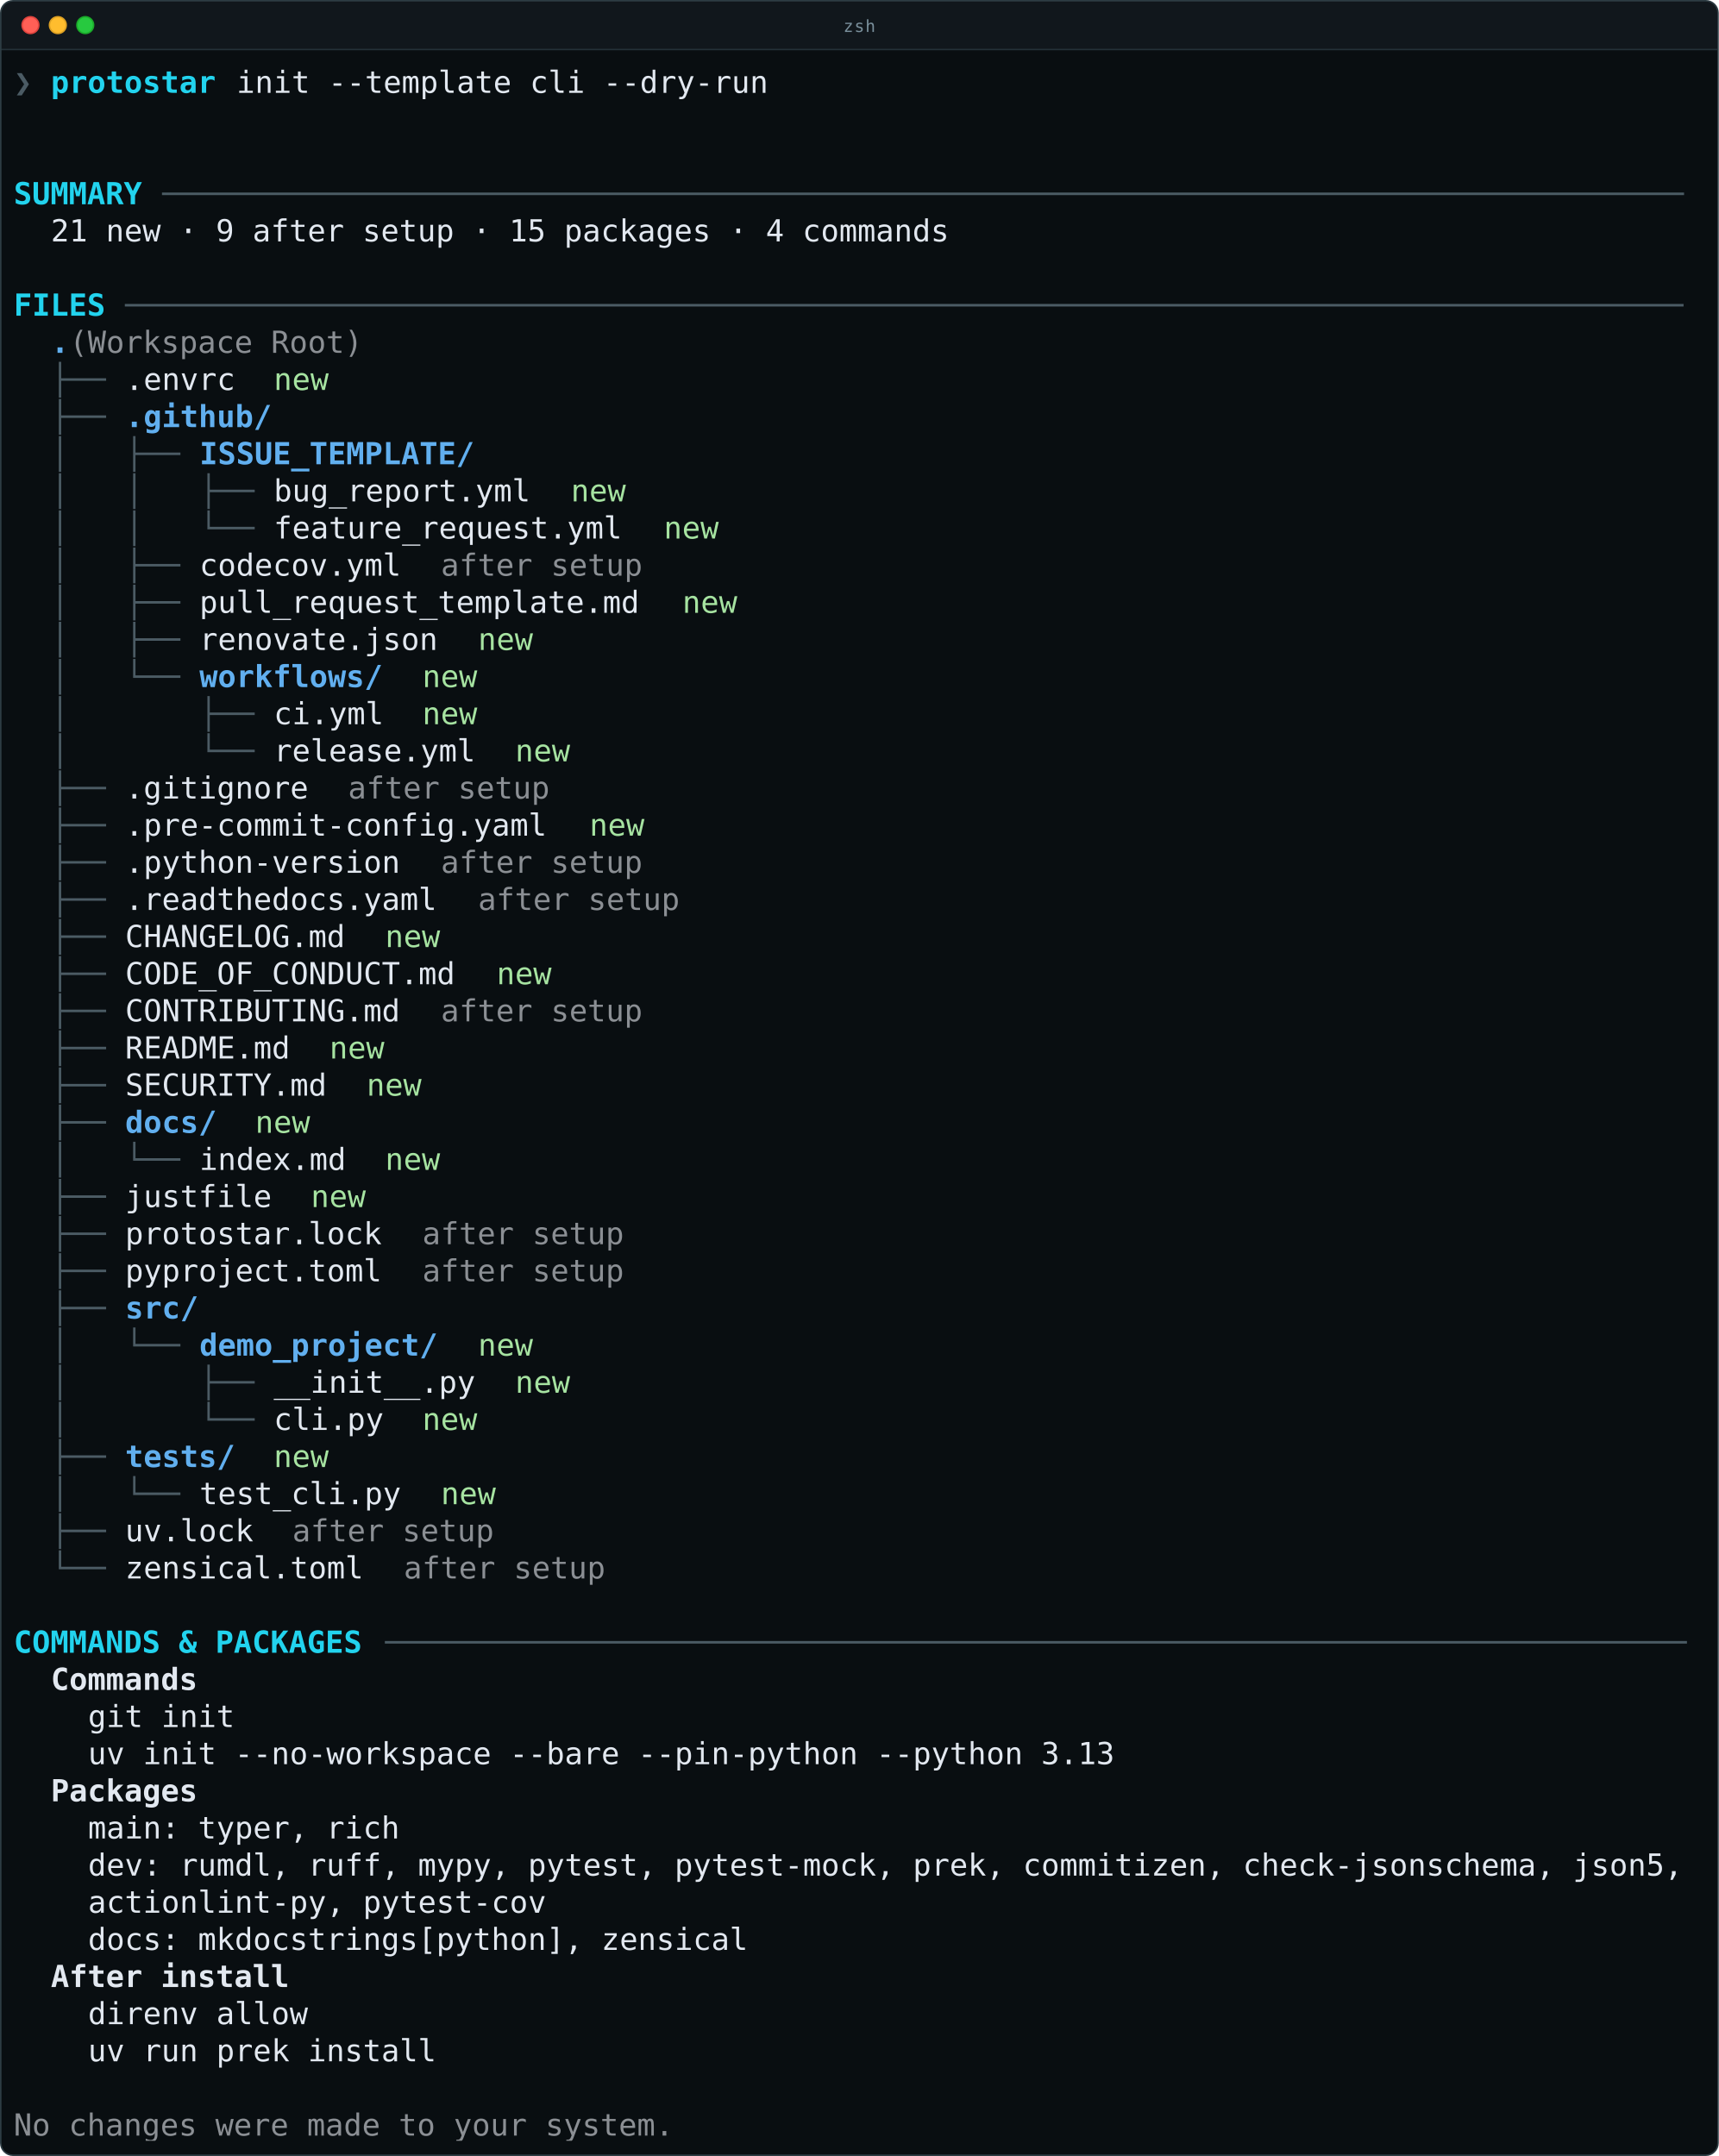
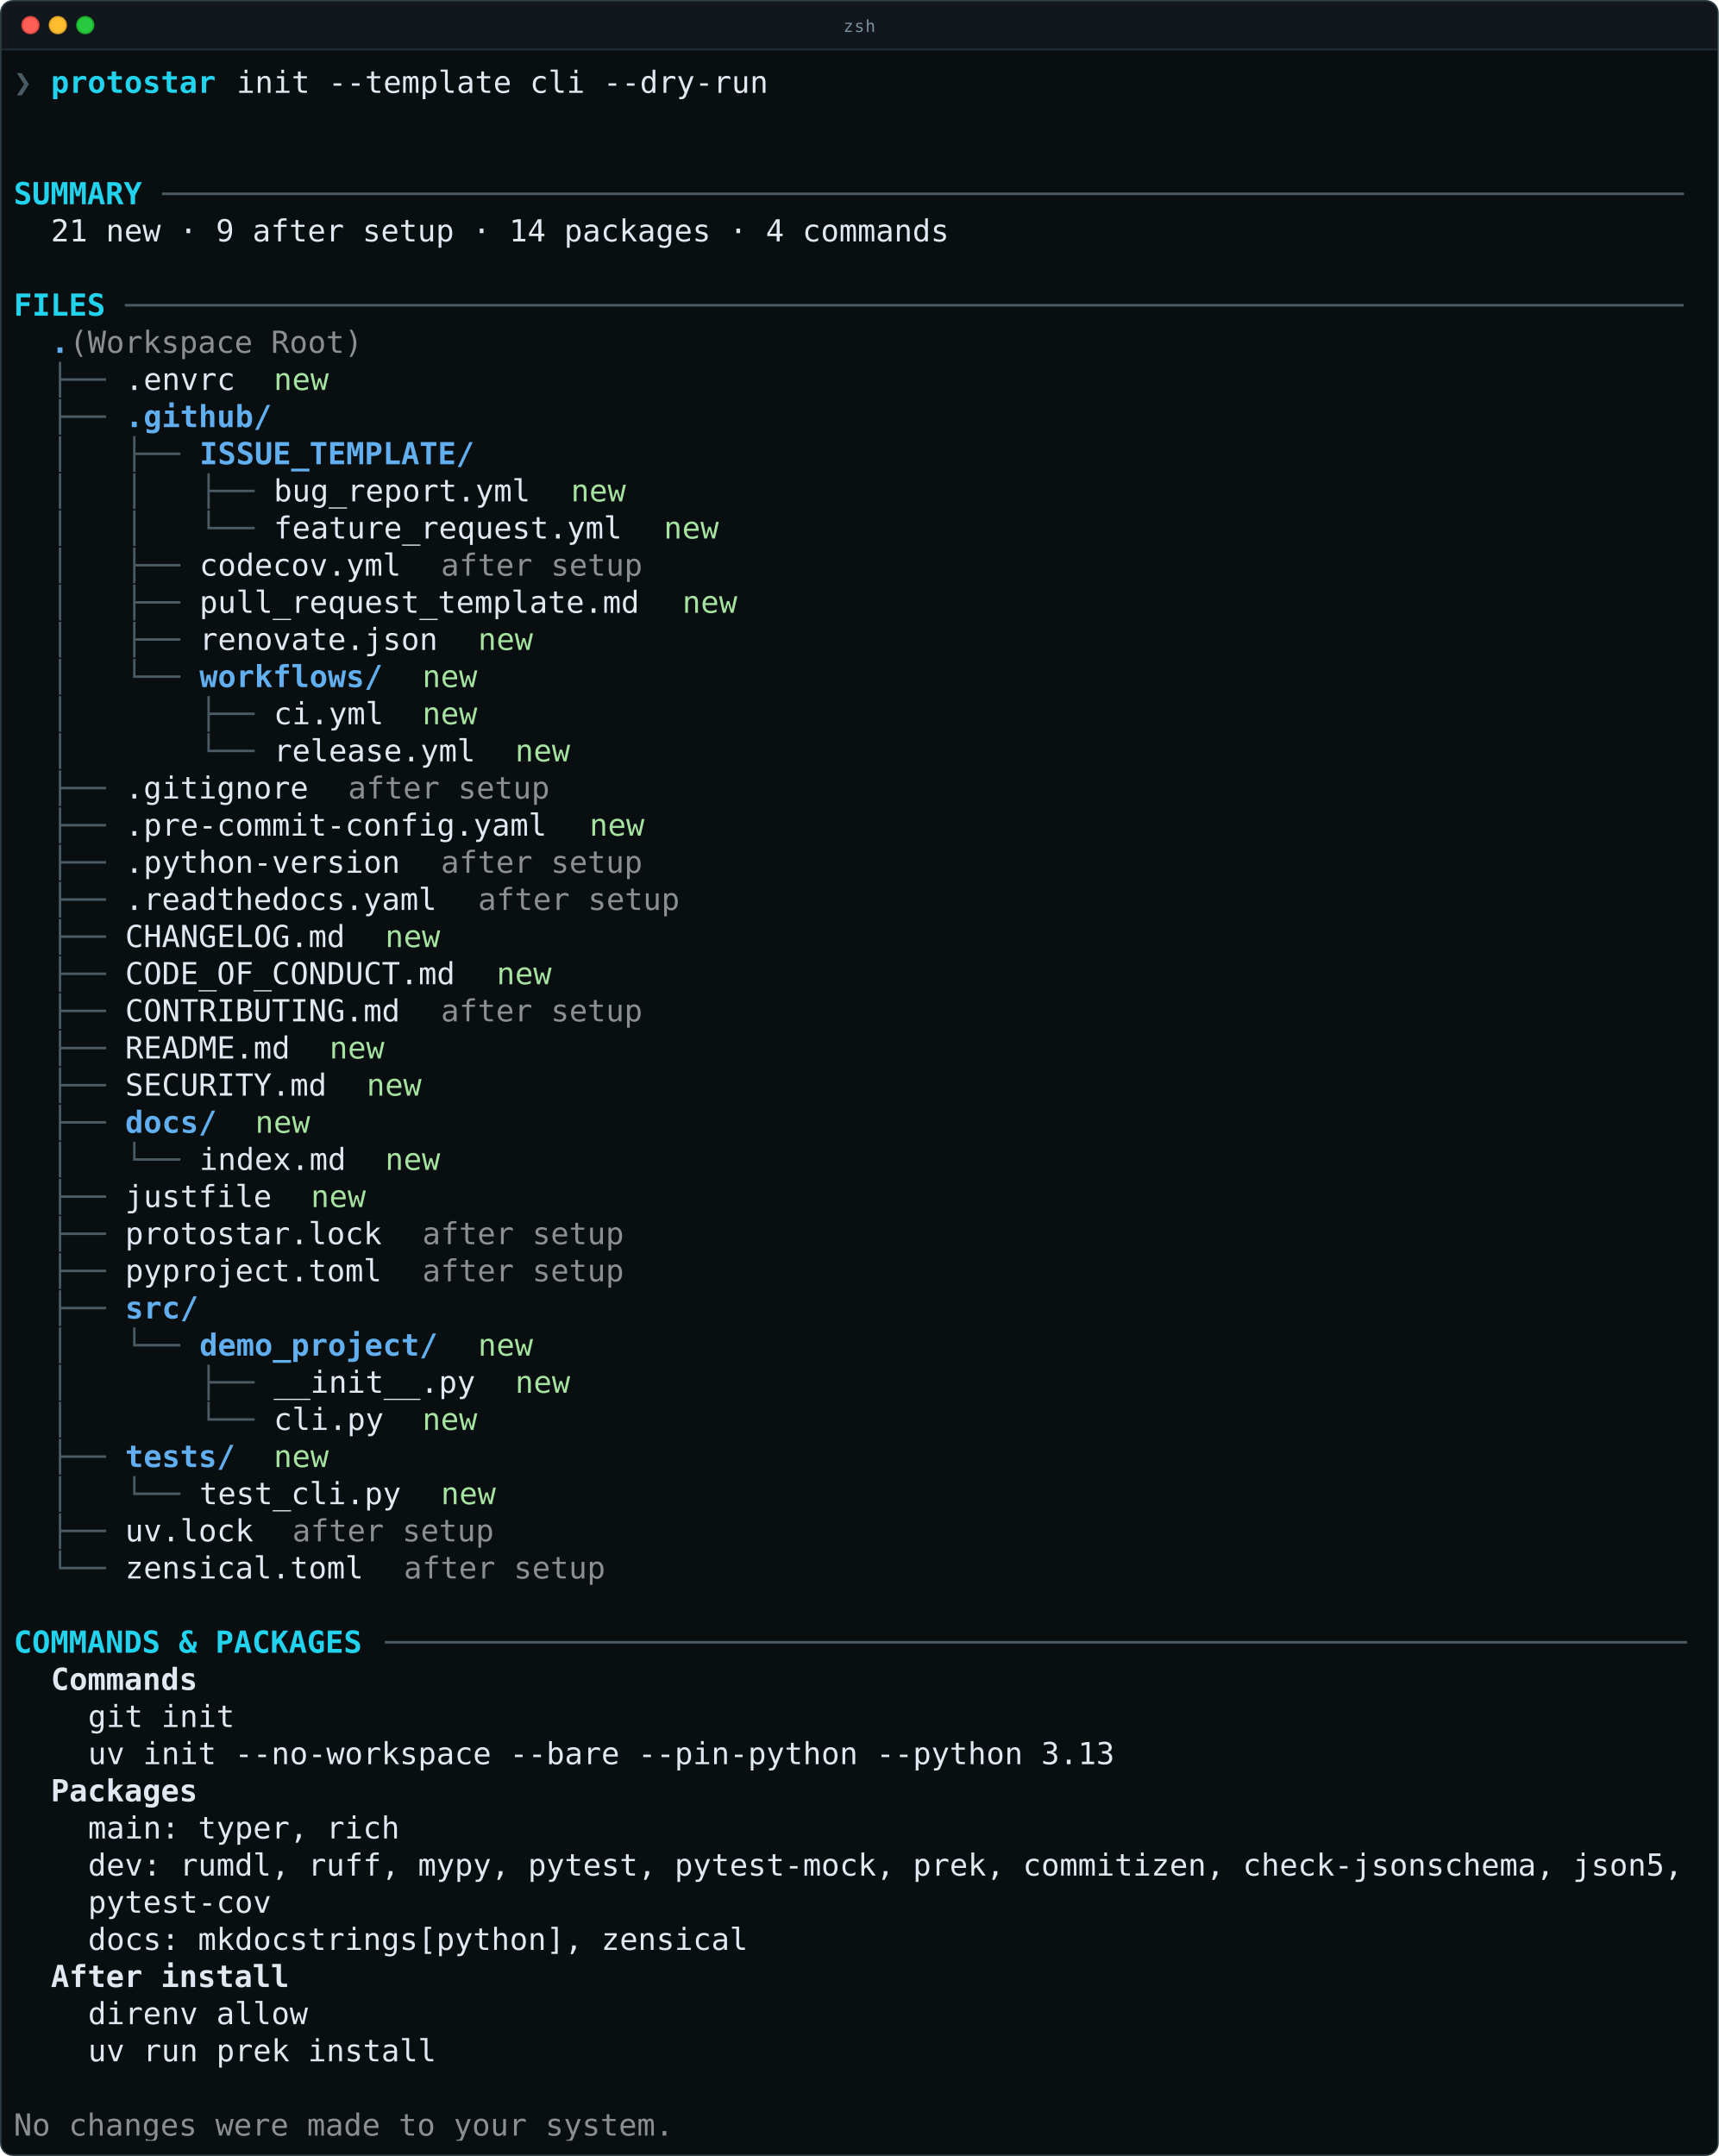
<svg xmlns="http://www.w3.org/2000/svg" class="rich-terminal" viewBox="0 0 1129 1416.4">
  <style>

    @font-face {
        font-family: "Fira Code";
        src: local("FiraCode-Regular"),
                url("https://cdnjs.cloudflare.com/ajax/libs/firacode/6.2.0/woff2/FiraCode-Regular.woff2") format("woff2"),
                url("https://cdnjs.cloudflare.com/ajax/libs/firacode/6.2.0/woff/FiraCode-Regular.woff") format("woff");
        font-style: normal;
        font-weight: 400;
    }
    @font-face {
        font-family: "Fira Code";
        src: local("FiraCode-Bold"),
                url("https://cdnjs.cloudflare.com/ajax/libs/firacode/6.2.0/woff2/FiraCode-Bold.woff2") format("woff2"),
                url("https://cdnjs.cloudflare.com/ajax/libs/firacode/6.2.0/woff/FiraCode-Bold.woff") format("woff");
        font-style: bold;
        font-weight: 700;
    }

    .cli_dry_run-matrix {
        font-family: Fira Code, monospace;
        font-size: 20px;
        line-height: 24.4px;
        font-variant-east-asian: full-width;
    }

    .cli_dry_run-title {
        font-size: 18px;
        font-weight: bold;
        font-family: arial;
    }

    .cli_dry_run-r1 { fill: #4b5b64 }
.cli_dry_run-r2 { fill: #22d3ee;font-weight: bold }
.cli_dry_run-r3 { fill: #e2e8f0 }
.cli_dry_run-r4 { fill: #61afef;font-weight: bold }
.cli_dry_run-r5 { fill: #8b8f94 }
.cli_dry_run-r6 { fill: #a6e3a1 }
.cli_dry_run-r7 { fill: #e2e8f0;font-weight: bold }
    </style>
  <defs>
    <clipPath id="cli_dry_run-clip-terminal">
      <rect x="0" y="0" width="1109.2" height="1365.4" />
    </clipPath>
    <clipPath id="cli_dry_run-line-0">
      <rect x="0" y="1.5" width="1110.2" height="24.65" />
    </clipPath>
    <clipPath id="cli_dry_run-line-1">
      <rect x="0" y="25.9" width="1110.2" height="24.65" />
    </clipPath>
    <clipPath id="cli_dry_run-line-2">
      <rect x="0" y="50.3" width="1110.2" height="24.65" />
    </clipPath>
    <clipPath id="cli_dry_run-line-3">
      <rect x="0" y="74.7" width="1110.2" height="24.65" />
    </clipPath>
    <clipPath id="cli_dry_run-line-4">
      <rect x="0" y="99.1" width="1110.2" height="24.65" />
    </clipPath>
    <clipPath id="cli_dry_run-line-5">
      <rect x="0" y="123.5" width="1110.2" height="24.65" />
    </clipPath>
    <clipPath id="cli_dry_run-line-6">
      <rect x="0" y="147.9" width="1110.2" height="24.65" />
    </clipPath>
    <clipPath id="cli_dry_run-line-7">
      <rect x="0" y="172.3" width="1110.2" height="24.65" />
    </clipPath>
    <clipPath id="cli_dry_run-line-8">
      <rect x="0" y="196.7" width="1110.2" height="24.65" />
    </clipPath>
    <clipPath id="cli_dry_run-line-9">
      <rect x="0" y="221.1" width="1110.2" height="24.65" />
    </clipPath>
    <clipPath id="cli_dry_run-line-10">
      <rect x="0" y="245.5" width="1110.2" height="24.65" />
    </clipPath>
    <clipPath id="cli_dry_run-line-11">
      <rect x="0" y="269.9" width="1110.2" height="24.65" />
    </clipPath>
    <clipPath id="cli_dry_run-line-12">
      <rect x="0" y="294.3" width="1110.2" height="24.65" />
    </clipPath>
    <clipPath id="cli_dry_run-line-13">
      <rect x="0" y="318.7" width="1110.2" height="24.65" />
    </clipPath>
    <clipPath id="cli_dry_run-line-14">
      <rect x="0" y="343.1" width="1110.2" height="24.65" />
    </clipPath>
    <clipPath id="cli_dry_run-line-15">
      <rect x="0" y="367.5" width="1110.2" height="24.65" />
    </clipPath>
    <clipPath id="cli_dry_run-line-16">
      <rect x="0" y="391.9" width="1110.2" height="24.65" />
    </clipPath>
    <clipPath id="cli_dry_run-line-17">
      <rect x="0" y="416.3" width="1110.2" height="24.65" />
    </clipPath>
    <clipPath id="cli_dry_run-line-18">
      <rect x="0" y="440.7" width="1110.2" height="24.65" />
    </clipPath>
    <clipPath id="cli_dry_run-line-19">
      <rect x="0" y="465.1" width="1110.2" height="24.65" />
    </clipPath>
    <clipPath id="cli_dry_run-line-20">
      <rect x="0" y="489.5" width="1110.2" height="24.65" />
    </clipPath>
    <clipPath id="cli_dry_run-line-21">
      <rect x="0" y="513.9" width="1110.2" height="24.65" />
    </clipPath>
    <clipPath id="cli_dry_run-line-22">
      <rect x="0" y="538.3" width="1110.2" height="24.65" />
    </clipPath>
    <clipPath id="cli_dry_run-line-23">
      <rect x="0" y="562.7" width="1110.2" height="24.65" />
    </clipPath>
    <clipPath id="cli_dry_run-line-24">
      <rect x="0" y="587.1" width="1110.2" height="24.65" />
    </clipPath>
    <clipPath id="cli_dry_run-line-25">
      <rect x="0" y="611.5" width="1110.2" height="24.65" />
    </clipPath>
    <clipPath id="cli_dry_run-line-26">
      <rect x="0" y="635.9" width="1110.2" height="24.65" />
    </clipPath>
    <clipPath id="cli_dry_run-line-27">
      <rect x="0" y="660.3" width="1110.2" height="24.65" />
    </clipPath>
    <clipPath id="cli_dry_run-line-28">
      <rect x="0" y="684.7" width="1110.2" height="24.65" />
    </clipPath>
    <clipPath id="cli_dry_run-line-29">
      <rect x="0" y="709.1" width="1110.2" height="24.65" />
    </clipPath>
    <clipPath id="cli_dry_run-line-30">
      <rect x="0" y="733.5" width="1110.2" height="24.65" />
    </clipPath>
    <clipPath id="cli_dry_run-line-31">
      <rect x="0" y="757.9" width="1110.2" height="24.65" />
    </clipPath>
    <clipPath id="cli_dry_run-line-32">
      <rect x="0" y="782.3" width="1110.2" height="24.65" />
    </clipPath>
    <clipPath id="cli_dry_run-line-33">
      <rect x="0" y="806.7" width="1110.2" height="24.65" />
    </clipPath>
    <clipPath id="cli_dry_run-line-34">
      <rect x="0" y="831.1" width="1110.2" height="24.65" />
    </clipPath>
    <clipPath id="cli_dry_run-line-35">
      <rect x="0" y="855.5" width="1110.2" height="24.65" />
    </clipPath>
    <clipPath id="cli_dry_run-line-36">
      <rect x="0" y="879.9" width="1110.2" height="24.65" />
    </clipPath>
    <clipPath id="cli_dry_run-line-37">
      <rect x="0" y="904.3" width="1110.2" height="24.65" />
    </clipPath>
    <clipPath id="cli_dry_run-line-38">
      <rect x="0" y="928.7" width="1110.2" height="24.65" />
    </clipPath>
    <clipPath id="cli_dry_run-line-39">
      <rect x="0" y="953.1" width="1110.2" height="24.65" />
    </clipPath>
    <clipPath id="cli_dry_run-line-40">
      <rect x="0" y="977.5" width="1110.2" height="24.65" />
    </clipPath>
    <clipPath id="cli_dry_run-line-41">
      <rect x="0" y="1001.9" width="1110.2" height="24.65" />
    </clipPath>
    <clipPath id="cli_dry_run-line-42">
      <rect x="0" y="1026.3" width="1110.2" height="24.65" />
    </clipPath>
    <clipPath id="cli_dry_run-line-43">
      <rect x="0" y="1050.7" width="1110.2" height="24.65" />
    </clipPath>
    <clipPath id="cli_dry_run-line-44">
      <rect x="0" y="1075.1" width="1110.2" height="24.65" />
    </clipPath>
    <clipPath id="cli_dry_run-line-45">
      <rect x="0" y="1099.5" width="1110.2" height="24.65" />
    </clipPath>
    <clipPath id="cli_dry_run-line-46">
      <rect x="0" y="1123.9" width="1110.2" height="24.65" />
    </clipPath>
    <clipPath id="cli_dry_run-line-47">
      <rect x="0" y="1148.3" width="1110.2" height="24.65" />
    </clipPath>
    <clipPath id="cli_dry_run-line-48">
      <rect x="0" y="1172.7" width="1110.2" height="24.65" />
    </clipPath>
    <clipPath id="cli_dry_run-line-49">
      <rect x="0" y="1197.1" width="1110.2" height="24.65" />
    </clipPath>
    <clipPath id="cli_dry_run-line-50">
      <rect x="0" y="1221.5" width="1110.2" height="24.65" />
    </clipPath>
    <clipPath id="cli_dry_run-line-51">
      <rect x="0" y="1245.9" width="1110.2" height="24.65" />
    </clipPath>
    <clipPath id="cli_dry_run-line-52">
      <rect x="0" y="1270.3" width="1110.2" height="24.65" />
    </clipPath>
    <clipPath id="cli_dry_run-line-53">
      <rect x="0" y="1294.7" width="1110.2" height="24.65" />
    </clipPath>
    <clipPath id="cli_dry_run-line-54">
      <rect x="0" y="1319.1" width="1110.2" height="24.65" />
    </clipPath>
  </defs>
  <rect fill="#090e11" x="0.5" y="0.5" width="1128" height="1415.4" rx="8" />
  <path fill="#11171c" d="M0.5 32V8.5a8 8 0 0 1 8 -8H1120a8 8 0 0 1 8 8V32Z" />
  <path stroke="#243138" d="M0.5 32.5H1128" />
  <circle cx="20" cy="16.5" r="5.5" fill="#ff5f56" stroke="#e0443e" />
  <circle cx="38" cy="16.5" r="5.5" fill="#ffbd2e" stroke="#dea123" />
  <circle cx="56" cy="16.5" r="5.5" fill="#27c93f" stroke="#1aab29" />
  <text fill="#7a909c" x="564.5" y="21" text-anchor="middle" font-family="JetBrains Mono, Fira Code, monospace" font-size="11" letter-spacing="0.6">zsh</text>
  <rect fill="none" stroke="#2d3c43" x="0.5" y="0.5" width="1128" height="1415.4" rx="8" />
  <g transform="translate(9, 41)" clip-path="url(#cli_dry_run-clip-terminal)">
    <g class="cli_dry_run-matrix">
      <text class="cli_dry_run-r1" x="0" y="20" textLength="24.4" clip-path="url(#cli_dry_run-line-0)">❯ </text>
      <text class="cli_dry_run-r2" x="24.4" y="20" textLength="122" clip-path="url(#cli_dry_run-line-0)">protostar </text>
      <text class="cli_dry_run-r3" x="146.4" y="20" textLength="353.8" clip-path="url(#cli_dry_run-line-0)">init --template cli --dry-run</text>
      <text class="cli_dry_run-r3" x="1110.2" y="20" textLength="12.2" clip-path="url(#cli_dry_run-line-0)">
</text>
      <text class="cli_dry_run-r3" x="1110.2" y="44.4" textLength="12.2" clip-path="url(#cli_dry_run-line-1)">
</text>
      <text class="cli_dry_run-r3" x="1110.2" y="68.8" textLength="12.2" clip-path="url(#cli_dry_run-line-2)">
</text>
      <text class="cli_dry_run-r2" x="0" y="93.2" textLength="85.4" clip-path="url(#cli_dry_run-line-3)">SUMMARY</text>
      <text class="cli_dry_run-r1" x="97.6" y="93.2" textLength="1012.6" clip-path="url(#cli_dry_run-line-3)">───────────────────────────────────────────────────────────────────────────────────</text>
      <text class="cli_dry_run-r3" x="1110.2" y="93.2" textLength="12.2" clip-path="url(#cli_dry_run-line-3)">
</text>
-       <text class="cli_dry_run-r3" x="24.4" y="117.6" textLength="597.8" clip-path="url(#cli_dry_run-line-4)">21 new · 9 after setup · 15 packages · 4 commands</text>
+       <text class="cli_dry_run-r3" x="24.4" y="117.6" textLength="597.8" clip-path="url(#cli_dry_run-line-4)">21 new · 9 after setup · 14 packages · 4 commands</text>
      <text class="cli_dry_run-r3" x="1110.2" y="117.6" textLength="12.2" clip-path="url(#cli_dry_run-line-4)">
</text>
      <text class="cli_dry_run-r3" x="1110.2" y="142" textLength="12.2" clip-path="url(#cli_dry_run-line-5)">
</text>
      <text class="cli_dry_run-r2" x="0" y="166.4" textLength="61" clip-path="url(#cli_dry_run-line-6)">FILES</text>
      <text class="cli_dry_run-r1" x="73.2" y="166.4" textLength="1037" clip-path="url(#cli_dry_run-line-6)">─────────────────────────────────────────────────────────────────────────────────────</text>
      <text class="cli_dry_run-r3" x="1110.2" y="166.4" textLength="12.2" clip-path="url(#cli_dry_run-line-6)">
</text>
      <text class="cli_dry_run-r4" x="24.4" y="190.8" textLength="12.2" clip-path="url(#cli_dry_run-line-7)">.</text>
      <text class="cli_dry_run-r5" x="36.6" y="190.8" textLength="207.4" clip-path="url(#cli_dry_run-line-7)"> (Workspace Root)</text>
      <text class="cli_dry_run-r3" x="1110.2" y="190.8" textLength="12.2" clip-path="url(#cli_dry_run-line-7)">
</text>
      <text class="cli_dry_run-r1" x="24.4" y="215.2" textLength="48.8" clip-path="url(#cli_dry_run-line-8)">├── </text>
      <text class="cli_dry_run-r3" x="73.2" y="215.2" textLength="97.6" clip-path="url(#cli_dry_run-line-8)">.envrc  </text>
      <text class="cli_dry_run-r6" x="170.8" y="215.2" textLength="36.6" clip-path="url(#cli_dry_run-line-8)">new</text>
      <text class="cli_dry_run-r3" x="1110.2" y="215.2" textLength="12.2" clip-path="url(#cli_dry_run-line-8)">
</text>
      <text class="cli_dry_run-r1" x="24.4" y="239.6" textLength="48.8" clip-path="url(#cli_dry_run-line-9)">├── </text>
      <text class="cli_dry_run-r4" x="73.2" y="239.6" textLength="97.6" clip-path="url(#cli_dry_run-line-9)">.github/</text>
      <text class="cli_dry_run-r3" x="1110.2" y="239.6" textLength="12.2" clip-path="url(#cli_dry_run-line-9)">
</text>
      <text class="cli_dry_run-r1" x="24.4" y="264" textLength="48.8" clip-path="url(#cli_dry_run-line-10)">│   </text>
      <text class="cli_dry_run-r1" x="73.2" y="264" textLength="48.8" clip-path="url(#cli_dry_run-line-10)">├── </text>
      <text class="cli_dry_run-r4" x="122" y="264" textLength="183" clip-path="url(#cli_dry_run-line-10)">ISSUE_TEMPLATE/</text>
      <text class="cli_dry_run-r3" x="1110.2" y="264" textLength="12.2" clip-path="url(#cli_dry_run-line-10)">
</text>
      <text class="cli_dry_run-r1" x="24.4" y="288.4" textLength="48.8" clip-path="url(#cli_dry_run-line-11)">│   </text>
      <text class="cli_dry_run-r1" x="73.2" y="288.4" textLength="48.8" clip-path="url(#cli_dry_run-line-11)">│   </text>
      <text class="cli_dry_run-r1" x="122" y="288.4" textLength="48.8" clip-path="url(#cli_dry_run-line-11)">├── </text>
      <text class="cli_dry_run-r3" x="170.8" y="288.4" textLength="195.2" clip-path="url(#cli_dry_run-line-11)">bug_report.yml  </text>
      <text class="cli_dry_run-r6" x="366" y="288.4" textLength="36.6" clip-path="url(#cli_dry_run-line-11)">new</text>
      <text class="cli_dry_run-r3" x="1110.2" y="288.4" textLength="12.2" clip-path="url(#cli_dry_run-line-11)">
</text>
      <text class="cli_dry_run-r1" x="24.4" y="312.8" textLength="48.8" clip-path="url(#cli_dry_run-line-12)">│   </text>
      <text class="cli_dry_run-r1" x="73.2" y="312.8" textLength="48.8" clip-path="url(#cli_dry_run-line-12)">│   </text>
      <text class="cli_dry_run-r1" x="122" y="312.8" textLength="48.8" clip-path="url(#cli_dry_run-line-12)">└── </text>
      <text class="cli_dry_run-r3" x="170.8" y="312.8" textLength="256.2" clip-path="url(#cli_dry_run-line-12)">feature_request.yml  </text>
      <text class="cli_dry_run-r6" x="427" y="312.8" textLength="36.6" clip-path="url(#cli_dry_run-line-12)">new</text>
      <text class="cli_dry_run-r3" x="1110.2" y="312.8" textLength="12.2" clip-path="url(#cli_dry_run-line-12)">
</text>
      <text class="cli_dry_run-r1" x="24.4" y="337.2" textLength="48.8" clip-path="url(#cli_dry_run-line-13)">│   </text>
      <text class="cli_dry_run-r1" x="73.2" y="337.2" textLength="48.8" clip-path="url(#cli_dry_run-line-13)">├── </text>
      <text class="cli_dry_run-r3" x="122" y="337.2" textLength="158.6" clip-path="url(#cli_dry_run-line-13)">codecov.yml  </text>
      <text class="cli_dry_run-r5" x="280.6" y="337.2" textLength="134.2" clip-path="url(#cli_dry_run-line-13)">after setup</text>
      <text class="cli_dry_run-r3" x="1110.2" y="337.2" textLength="12.2" clip-path="url(#cli_dry_run-line-13)">
</text>
      <text class="cli_dry_run-r1" x="24.4" y="361.6" textLength="48.8" clip-path="url(#cli_dry_run-line-14)">│   </text>
      <text class="cli_dry_run-r1" x="73.2" y="361.6" textLength="48.8" clip-path="url(#cli_dry_run-line-14)">├── </text>
      <text class="cli_dry_run-r3" x="122" y="361.6" textLength="317.2" clip-path="url(#cli_dry_run-line-14)">pull_request_template.md  </text>
      <text class="cli_dry_run-r6" x="439.2" y="361.6" textLength="36.6" clip-path="url(#cli_dry_run-line-14)">new</text>
      <text class="cli_dry_run-r3" x="1110.2" y="361.6" textLength="12.2" clip-path="url(#cli_dry_run-line-14)">
</text>
      <text class="cli_dry_run-r1" x="24.4" y="386" textLength="48.8" clip-path="url(#cli_dry_run-line-15)">│   </text>
      <text class="cli_dry_run-r1" x="73.2" y="386" textLength="48.8" clip-path="url(#cli_dry_run-line-15)">├── </text>
      <text class="cli_dry_run-r3" x="122" y="386" textLength="183" clip-path="url(#cli_dry_run-line-15)">renovate.json  </text>
      <text class="cli_dry_run-r6" x="305" y="386" textLength="36.6" clip-path="url(#cli_dry_run-line-15)">new</text>
      <text class="cli_dry_run-r3" x="1110.2" y="386" textLength="12.2" clip-path="url(#cli_dry_run-line-15)">
</text>
      <text class="cli_dry_run-r1" x="24.4" y="410.4" textLength="48.8" clip-path="url(#cli_dry_run-line-16)">│   </text>
      <text class="cli_dry_run-r1" x="73.2" y="410.4" textLength="48.8" clip-path="url(#cli_dry_run-line-16)">└── </text>
      <text class="cli_dry_run-r4" x="122" y="410.4" textLength="122" clip-path="url(#cli_dry_run-line-16)">workflows/</text>
      <text class="cli_dry_run-r6" x="268.4" y="410.4" textLength="36.6" clip-path="url(#cli_dry_run-line-16)">new</text>
      <text class="cli_dry_run-r3" x="1110.2" y="410.4" textLength="12.2" clip-path="url(#cli_dry_run-line-16)">
</text>
      <text class="cli_dry_run-r1" x="24.4" y="434.8" textLength="48.8" clip-path="url(#cli_dry_run-line-17)">│   </text>
      <text class="cli_dry_run-r1" x="122" y="434.8" textLength="48.8" clip-path="url(#cli_dry_run-line-17)">├── </text>
      <text class="cli_dry_run-r3" x="170.8" y="434.8" textLength="97.6" clip-path="url(#cli_dry_run-line-17)">ci.yml  </text>
      <text class="cli_dry_run-r6" x="268.4" y="434.8" textLength="36.6" clip-path="url(#cli_dry_run-line-17)">new</text>
      <text class="cli_dry_run-r3" x="1110.2" y="434.8" textLength="12.2" clip-path="url(#cli_dry_run-line-17)">
</text>
      <text class="cli_dry_run-r1" x="24.4" y="459.2" textLength="48.8" clip-path="url(#cli_dry_run-line-18)">│   </text>
      <text class="cli_dry_run-r1" x="122" y="459.2" textLength="48.8" clip-path="url(#cli_dry_run-line-18)">└── </text>
      <text class="cli_dry_run-r3" x="170.8" y="459.2" textLength="158.6" clip-path="url(#cli_dry_run-line-18)">release.yml  </text>
      <text class="cli_dry_run-r6" x="329.4" y="459.2" textLength="36.6" clip-path="url(#cli_dry_run-line-18)">new</text>
      <text class="cli_dry_run-r3" x="1110.2" y="459.2" textLength="12.2" clip-path="url(#cli_dry_run-line-18)">
</text>
      <text class="cli_dry_run-r1" x="24.4" y="483.6" textLength="48.8" clip-path="url(#cli_dry_run-line-19)">├── </text>
      <text class="cli_dry_run-r3" x="73.2" y="483.6" textLength="146.4" clip-path="url(#cli_dry_run-line-19)">.gitignore  </text>
      <text class="cli_dry_run-r5" x="219.6" y="483.6" textLength="134.2" clip-path="url(#cli_dry_run-line-19)">after setup</text>
      <text class="cli_dry_run-r3" x="1110.2" y="483.6" textLength="12.2" clip-path="url(#cli_dry_run-line-19)">
</text>
      <text class="cli_dry_run-r1" x="24.4" y="508" textLength="48.8" clip-path="url(#cli_dry_run-line-20)">├── </text>
      <text class="cli_dry_run-r3" x="73.2" y="508" textLength="305" clip-path="url(#cli_dry_run-line-20)">.pre-commit-config.yaml  </text>
      <text class="cli_dry_run-r6" x="378.2" y="508" textLength="36.6" clip-path="url(#cli_dry_run-line-20)">new</text>
      <text class="cli_dry_run-r3" x="1110.2" y="508" textLength="12.2" clip-path="url(#cli_dry_run-line-20)">
</text>
      <text class="cli_dry_run-r1" x="24.4" y="532.4" textLength="48.8" clip-path="url(#cli_dry_run-line-21)">├── </text>
      <text class="cli_dry_run-r3" x="73.2" y="532.4" textLength="207.4" clip-path="url(#cli_dry_run-line-21)">.python-version  </text>
      <text class="cli_dry_run-r5" x="280.6" y="532.4" textLength="134.2" clip-path="url(#cli_dry_run-line-21)">after setup</text>
      <text class="cli_dry_run-r3" x="1110.2" y="532.4" textLength="12.2" clip-path="url(#cli_dry_run-line-21)">
</text>
      <text class="cli_dry_run-r1" x="24.4" y="556.8" textLength="48.8" clip-path="url(#cli_dry_run-line-22)">├── </text>
      <text class="cli_dry_run-r3" x="73.2" y="556.8" textLength="231.8" clip-path="url(#cli_dry_run-line-22)">.readthedocs.yaml  </text>
      <text class="cli_dry_run-r5" x="305" y="556.8" textLength="134.2" clip-path="url(#cli_dry_run-line-22)">after setup</text>
      <text class="cli_dry_run-r3" x="1110.2" y="556.8" textLength="12.2" clip-path="url(#cli_dry_run-line-22)">
</text>
      <text class="cli_dry_run-r1" x="24.4" y="581.2" textLength="48.8" clip-path="url(#cli_dry_run-line-23)">├── </text>
      <text class="cli_dry_run-r3" x="73.2" y="581.2" textLength="170.8" clip-path="url(#cli_dry_run-line-23)">CHANGELOG.md  </text>
      <text class="cli_dry_run-r6" x="244" y="581.2" textLength="36.6" clip-path="url(#cli_dry_run-line-23)">new</text>
      <text class="cli_dry_run-r3" x="1110.2" y="581.2" textLength="12.2" clip-path="url(#cli_dry_run-line-23)">
</text>
      <text class="cli_dry_run-r1" x="24.4" y="605.6" textLength="48.8" clip-path="url(#cli_dry_run-line-24)">├── </text>
      <text class="cli_dry_run-r3" x="73.2" y="605.6" textLength="244" clip-path="url(#cli_dry_run-line-24)">CODE_OF_CONDUCT.md  </text>
      <text class="cli_dry_run-r6" x="317.2" y="605.6" textLength="36.6" clip-path="url(#cli_dry_run-line-24)">new</text>
      <text class="cli_dry_run-r3" x="1110.2" y="605.6" textLength="12.2" clip-path="url(#cli_dry_run-line-24)">
</text>
      <text class="cli_dry_run-r1" x="24.4" y="630" textLength="48.8" clip-path="url(#cli_dry_run-line-25)">├── </text>
      <text class="cli_dry_run-r3" x="73.2" y="630" textLength="207.4" clip-path="url(#cli_dry_run-line-25)">CONTRIBUTING.md  </text>
      <text class="cli_dry_run-r5" x="280.6" y="630" textLength="134.2" clip-path="url(#cli_dry_run-line-25)">after setup</text>
      <text class="cli_dry_run-r3" x="1110.2" y="630" textLength="12.2" clip-path="url(#cli_dry_run-line-25)">
</text>
      <text class="cli_dry_run-r1" x="24.4" y="654.4" textLength="48.8" clip-path="url(#cli_dry_run-line-26)">├── </text>
      <text class="cli_dry_run-r3" x="73.2" y="654.4" textLength="134.2" clip-path="url(#cli_dry_run-line-26)">README.md  </text>
      <text class="cli_dry_run-r6" x="207.4" y="654.4" textLength="36.6" clip-path="url(#cli_dry_run-line-26)">new</text>
      <text class="cli_dry_run-r3" x="1110.2" y="654.4" textLength="12.2" clip-path="url(#cli_dry_run-line-26)">
</text>
      <text class="cli_dry_run-r1" x="24.4" y="678.8" textLength="48.8" clip-path="url(#cli_dry_run-line-27)">├── </text>
      <text class="cli_dry_run-r3" x="73.2" y="678.8" textLength="158.6" clip-path="url(#cli_dry_run-line-27)">SECURITY.md  </text>
      <text class="cli_dry_run-r6" x="231.8" y="678.8" textLength="36.6" clip-path="url(#cli_dry_run-line-27)">new</text>
      <text class="cli_dry_run-r3" x="1110.2" y="678.8" textLength="12.2" clip-path="url(#cli_dry_run-line-27)">
</text>
      <text class="cli_dry_run-r1" x="24.4" y="703.2" textLength="48.8" clip-path="url(#cli_dry_run-line-28)">├── </text>
      <text class="cli_dry_run-r4" x="73.2" y="703.2" textLength="61" clip-path="url(#cli_dry_run-line-28)">docs/</text>
      <text class="cli_dry_run-r6" x="158.6" y="703.2" textLength="36.6" clip-path="url(#cli_dry_run-line-28)">new</text>
      <text class="cli_dry_run-r3" x="1110.2" y="703.2" textLength="12.2" clip-path="url(#cli_dry_run-line-28)">
</text>
      <text class="cli_dry_run-r1" x="24.4" y="727.6" textLength="48.8" clip-path="url(#cli_dry_run-line-29)">│   </text>
      <text class="cli_dry_run-r1" x="73.2" y="727.6" textLength="48.8" clip-path="url(#cli_dry_run-line-29)">└── </text>
      <text class="cli_dry_run-r3" x="122" y="727.6" textLength="122" clip-path="url(#cli_dry_run-line-29)">index.md  </text>
      <text class="cli_dry_run-r6" x="244" y="727.6" textLength="36.6" clip-path="url(#cli_dry_run-line-29)">new</text>
      <text class="cli_dry_run-r3" x="1110.2" y="727.6" textLength="12.2" clip-path="url(#cli_dry_run-line-29)">
</text>
      <text class="cli_dry_run-r1" x="24.4" y="752" textLength="48.8" clip-path="url(#cli_dry_run-line-30)">├── </text>
      <text class="cli_dry_run-r3" x="73.2" y="752" textLength="122" clip-path="url(#cli_dry_run-line-30)">justfile  </text>
      <text class="cli_dry_run-r6" x="195.2" y="752" textLength="36.6" clip-path="url(#cli_dry_run-line-30)">new</text>
      <text class="cli_dry_run-r3" x="1110.2" y="752" textLength="12.2" clip-path="url(#cli_dry_run-line-30)">
</text>
      <text class="cli_dry_run-r1" x="24.4" y="776.4" textLength="48.8" clip-path="url(#cli_dry_run-line-31)">├── </text>
      <text class="cli_dry_run-r3" x="73.2" y="776.4" textLength="195.2" clip-path="url(#cli_dry_run-line-31)">protostar.lock  </text>
      <text class="cli_dry_run-r5" x="268.4" y="776.4" textLength="134.2" clip-path="url(#cli_dry_run-line-31)">after setup</text>
      <text class="cli_dry_run-r3" x="1110.2" y="776.4" textLength="12.2" clip-path="url(#cli_dry_run-line-31)">
</text>
      <text class="cli_dry_run-r1" x="24.4" y="800.8" textLength="48.8" clip-path="url(#cli_dry_run-line-32)">├── </text>
      <text class="cli_dry_run-r3" x="73.2" y="800.8" textLength="195.2" clip-path="url(#cli_dry_run-line-32)">pyproject.toml  </text>
      <text class="cli_dry_run-r5" x="268.4" y="800.8" textLength="134.2" clip-path="url(#cli_dry_run-line-32)">after setup</text>
      <text class="cli_dry_run-r3" x="1110.2" y="800.8" textLength="12.2" clip-path="url(#cli_dry_run-line-32)">
</text>
      <text class="cli_dry_run-r1" x="24.4" y="825.2" textLength="48.8" clip-path="url(#cli_dry_run-line-33)">├── </text>
      <text class="cli_dry_run-r4" x="73.2" y="825.2" textLength="48.8" clip-path="url(#cli_dry_run-line-33)">src/</text>
      <text class="cli_dry_run-r3" x="1110.2" y="825.2" textLength="12.2" clip-path="url(#cli_dry_run-line-33)">
</text>
      <text class="cli_dry_run-r1" x="24.4" y="849.6" textLength="48.8" clip-path="url(#cli_dry_run-line-34)">│   </text>
      <text class="cli_dry_run-r1" x="73.2" y="849.6" textLength="48.8" clip-path="url(#cli_dry_run-line-34)">└── </text>
      <text class="cli_dry_run-r4" x="122" y="849.6" textLength="158.6" clip-path="url(#cli_dry_run-line-34)">demo_project/</text>
      <text class="cli_dry_run-r6" x="305" y="849.6" textLength="36.6" clip-path="url(#cli_dry_run-line-34)">new</text>
      <text class="cli_dry_run-r3" x="1110.2" y="849.6" textLength="12.2" clip-path="url(#cli_dry_run-line-34)">
</text>
      <text class="cli_dry_run-r1" x="24.4" y="874" textLength="48.8" clip-path="url(#cli_dry_run-line-35)">│   </text>
      <text class="cli_dry_run-r1" x="122" y="874" textLength="48.8" clip-path="url(#cli_dry_run-line-35)">├── </text>
      <text class="cli_dry_run-r3" x="170.8" y="874" textLength="158.6" clip-path="url(#cli_dry_run-line-35)">__init__.py  </text>
      <text class="cli_dry_run-r6" x="329.4" y="874" textLength="36.6" clip-path="url(#cli_dry_run-line-35)">new</text>
      <text class="cli_dry_run-r3" x="1110.2" y="874" textLength="12.2" clip-path="url(#cli_dry_run-line-35)">
</text>
      <text class="cli_dry_run-r1" x="24.4" y="898.4" textLength="48.8" clip-path="url(#cli_dry_run-line-36)">│   </text>
      <text class="cli_dry_run-r1" x="122" y="898.4" textLength="48.8" clip-path="url(#cli_dry_run-line-36)">└── </text>
      <text class="cli_dry_run-r3" x="170.8" y="898.4" textLength="97.6" clip-path="url(#cli_dry_run-line-36)">cli.py  </text>
      <text class="cli_dry_run-r6" x="268.4" y="898.4" textLength="36.6" clip-path="url(#cli_dry_run-line-36)">new</text>
      <text class="cli_dry_run-r3" x="1110.2" y="898.4" textLength="12.2" clip-path="url(#cli_dry_run-line-36)">
</text>
      <text class="cli_dry_run-r1" x="24.4" y="922.8" textLength="48.8" clip-path="url(#cli_dry_run-line-37)">├── </text>
      <text class="cli_dry_run-r4" x="73.2" y="922.8" textLength="73.2" clip-path="url(#cli_dry_run-line-37)">tests/</text>
      <text class="cli_dry_run-r6" x="170.8" y="922.8" textLength="36.6" clip-path="url(#cli_dry_run-line-37)">new</text>
      <text class="cli_dry_run-r3" x="1110.2" y="922.8" textLength="12.2" clip-path="url(#cli_dry_run-line-37)">
</text>
      <text class="cli_dry_run-r1" x="24.4" y="947.2" textLength="48.8" clip-path="url(#cli_dry_run-line-38)">│   </text>
      <text class="cli_dry_run-r1" x="73.2" y="947.2" textLength="48.8" clip-path="url(#cli_dry_run-line-38)">└── </text>
      <text class="cli_dry_run-r3" x="122" y="947.2" textLength="158.6" clip-path="url(#cli_dry_run-line-38)">test_cli.py  </text>
      <text class="cli_dry_run-r6" x="280.6" y="947.2" textLength="36.6" clip-path="url(#cli_dry_run-line-38)">new</text>
      <text class="cli_dry_run-r3" x="1110.2" y="947.2" textLength="12.2" clip-path="url(#cli_dry_run-line-38)">
</text>
      <text class="cli_dry_run-r1" x="24.4" y="971.6" textLength="48.8" clip-path="url(#cli_dry_run-line-39)">├── </text>
      <text class="cli_dry_run-r3" x="73.2" y="971.6" textLength="109.8" clip-path="url(#cli_dry_run-line-39)">uv.lock  </text>
      <text class="cli_dry_run-r5" x="183" y="971.6" textLength="134.2" clip-path="url(#cli_dry_run-line-39)">after setup</text>
      <text class="cli_dry_run-r3" x="1110.2" y="971.6" textLength="12.2" clip-path="url(#cli_dry_run-line-39)">
</text>
      <text class="cli_dry_run-r1" x="24.4" y="996" textLength="48.8" clip-path="url(#cli_dry_run-line-40)">└── </text>
      <text class="cli_dry_run-r3" x="73.2" y="996" textLength="183" clip-path="url(#cli_dry_run-line-40)">zensical.toml  </text>
      <text class="cli_dry_run-r5" x="256.2" y="996" textLength="134.2" clip-path="url(#cli_dry_run-line-40)">after setup</text>
      <text class="cli_dry_run-r3" x="1110.2" y="996" textLength="12.2" clip-path="url(#cli_dry_run-line-40)">
</text>
      <text class="cli_dry_run-r3" x="1110.2" y="1020.4" textLength="12.2" clip-path="url(#cli_dry_run-line-41)">
</text>
      <text class="cli_dry_run-r2" x="0" y="1044.8" textLength="231.8" clip-path="url(#cli_dry_run-line-42)">COMMANDS &amp; PACKAGES</text>
      <text class="cli_dry_run-r1" x="244" y="1044.8" textLength="866.2" clip-path="url(#cli_dry_run-line-42)">───────────────────────────────────────────────────────────────────────</text>
      <text class="cli_dry_run-r3" x="1110.2" y="1044.8" textLength="12.2" clip-path="url(#cli_dry_run-line-42)">
</text>
      <text class="cli_dry_run-r7" x="24.4" y="1069.2" textLength="97.6" clip-path="url(#cli_dry_run-line-43)">Commands</text>
      <text class="cli_dry_run-r3" x="1110.2" y="1069.2" textLength="12.2" clip-path="url(#cli_dry_run-line-43)">
</text>
      <text class="cli_dry_run-r3" x="48.8" y="1093.6" textLength="97.6" clip-path="url(#cli_dry_run-line-44)">git init</text>
      <text class="cli_dry_run-r3" x="1110.2" y="1093.6" textLength="12.2" clip-path="url(#cli_dry_run-line-44)">
</text>
      <text class="cli_dry_run-r3" x="48.8" y="1118" textLength="683.2" clip-path="url(#cli_dry_run-line-45)">uv init --no-workspace --bare --pin-python --python 3.13</text>
      <text class="cli_dry_run-r3" x="1110.2" y="1118" textLength="12.2" clip-path="url(#cli_dry_run-line-45)">
</text>
      <text class="cli_dry_run-r7" x="24.4" y="1142.4" textLength="97.6" clip-path="url(#cli_dry_run-line-46)">Packages</text>
      <text class="cli_dry_run-r3" x="1110.2" y="1142.4" textLength="12.2" clip-path="url(#cli_dry_run-line-46)">
</text>
      <text class="cli_dry_run-r3" x="48.8" y="1166.8" textLength="207.4" clip-path="url(#cli_dry_run-line-47)">main: typer, rich</text>
      <text class="cli_dry_run-r3" x="1110.2" y="1166.8" textLength="12.2" clip-path="url(#cli_dry_run-line-47)">
</text>
      <text class="cli_dry_run-r3" x="48.8" y="1191.2" textLength="1061.4" clip-path="url(#cli_dry_run-line-48)">dev: rumdl, ruff, mypy, pytest, pytest-mock, prek, commitizen, check-jsonschema, json5,</text>
      <text class="cli_dry_run-r3" x="1110.2" y="1191.2" textLength="12.2" clip-path="url(#cli_dry_run-line-48)">
</text>
-       <text class="cli_dry_run-r3" x="48.8" y="1215.6" textLength="305" clip-path="url(#cli_dry_run-line-49)">actionlint-py, pytest-cov</text>
+       <text class="cli_dry_run-r3" x="48.8" y="1215.6" textLength="122" clip-path="url(#cli_dry_run-line-49)">pytest-cov</text>
      <text class="cli_dry_run-r3" x="1110.2" y="1215.6" textLength="12.2" clip-path="url(#cli_dry_run-line-49)">
</text>
      <text class="cli_dry_run-r3" x="48.8" y="1240" textLength="439.2" clip-path="url(#cli_dry_run-line-50)">docs: mkdocstrings[python], zensical</text>
      <text class="cli_dry_run-r3" x="1110.2" y="1240" textLength="12.2" clip-path="url(#cli_dry_run-line-50)">
</text>
      <text class="cli_dry_run-r7" x="24.4" y="1264.4" textLength="158.6" clip-path="url(#cli_dry_run-line-51)">After install</text>
      <text class="cli_dry_run-r3" x="1110.2" y="1264.4" textLength="12.2" clip-path="url(#cli_dry_run-line-51)">
</text>
      <text class="cli_dry_run-r3" x="48.8" y="1288.8" textLength="146.4" clip-path="url(#cli_dry_run-line-52)">direnv allow</text>
      <text class="cli_dry_run-r3" x="1110.2" y="1288.8" textLength="12.2" clip-path="url(#cli_dry_run-line-52)">
</text>
      <text class="cli_dry_run-r3" x="48.8" y="1313.2" textLength="231.8" clip-path="url(#cli_dry_run-line-53)">uv run prek install</text>
      <text class="cli_dry_run-r3" x="1110.2" y="1313.2" textLength="12.2" clip-path="url(#cli_dry_run-line-53)">
</text>
      <text class="cli_dry_run-r3" x="1110.2" y="1337.6" textLength="12.2" clip-path="url(#cli_dry_run-line-54)">
</text>
      <text class="cli_dry_run-r5" x="0" y="1362" textLength="439.2" clip-path="url(#cli_dry_run-line-55)">No changes were made to your system.</text>
      <text class="cli_dry_run-r3" x="1110.2" y="1362" textLength="12.2" clip-path="url(#cli_dry_run-line-55)">
</text>
    </g>
  </g>
</svg>
